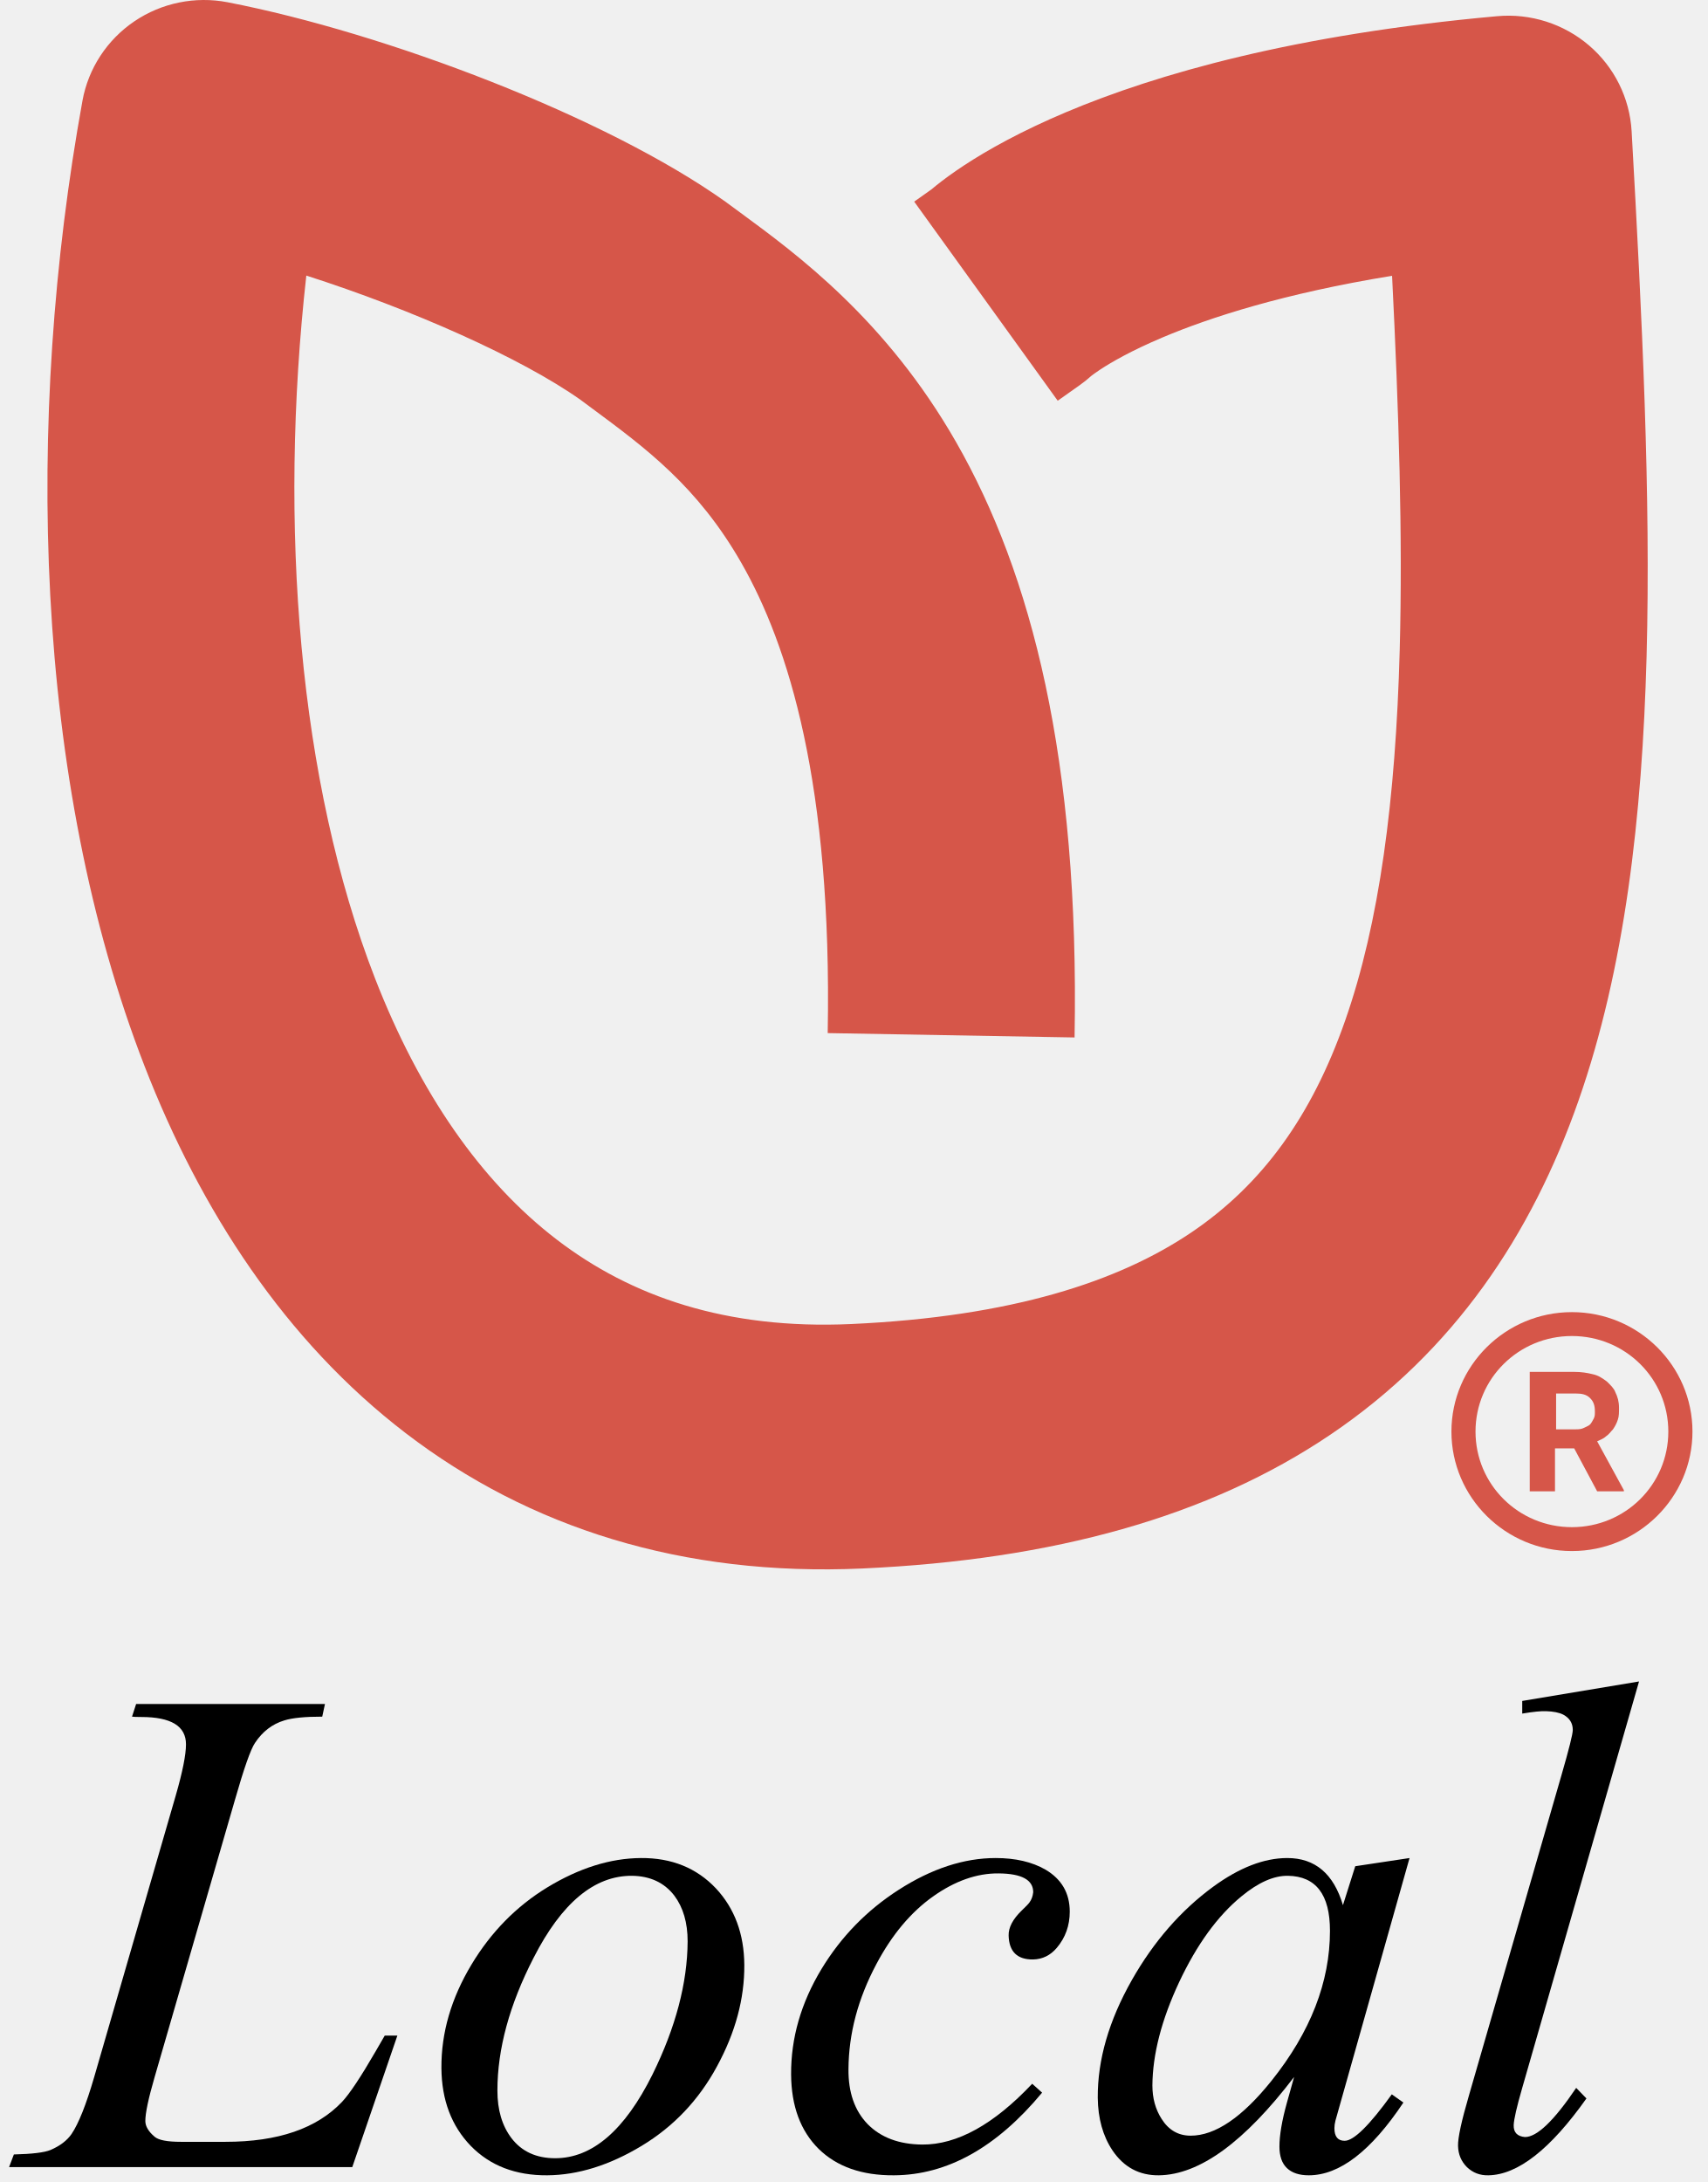
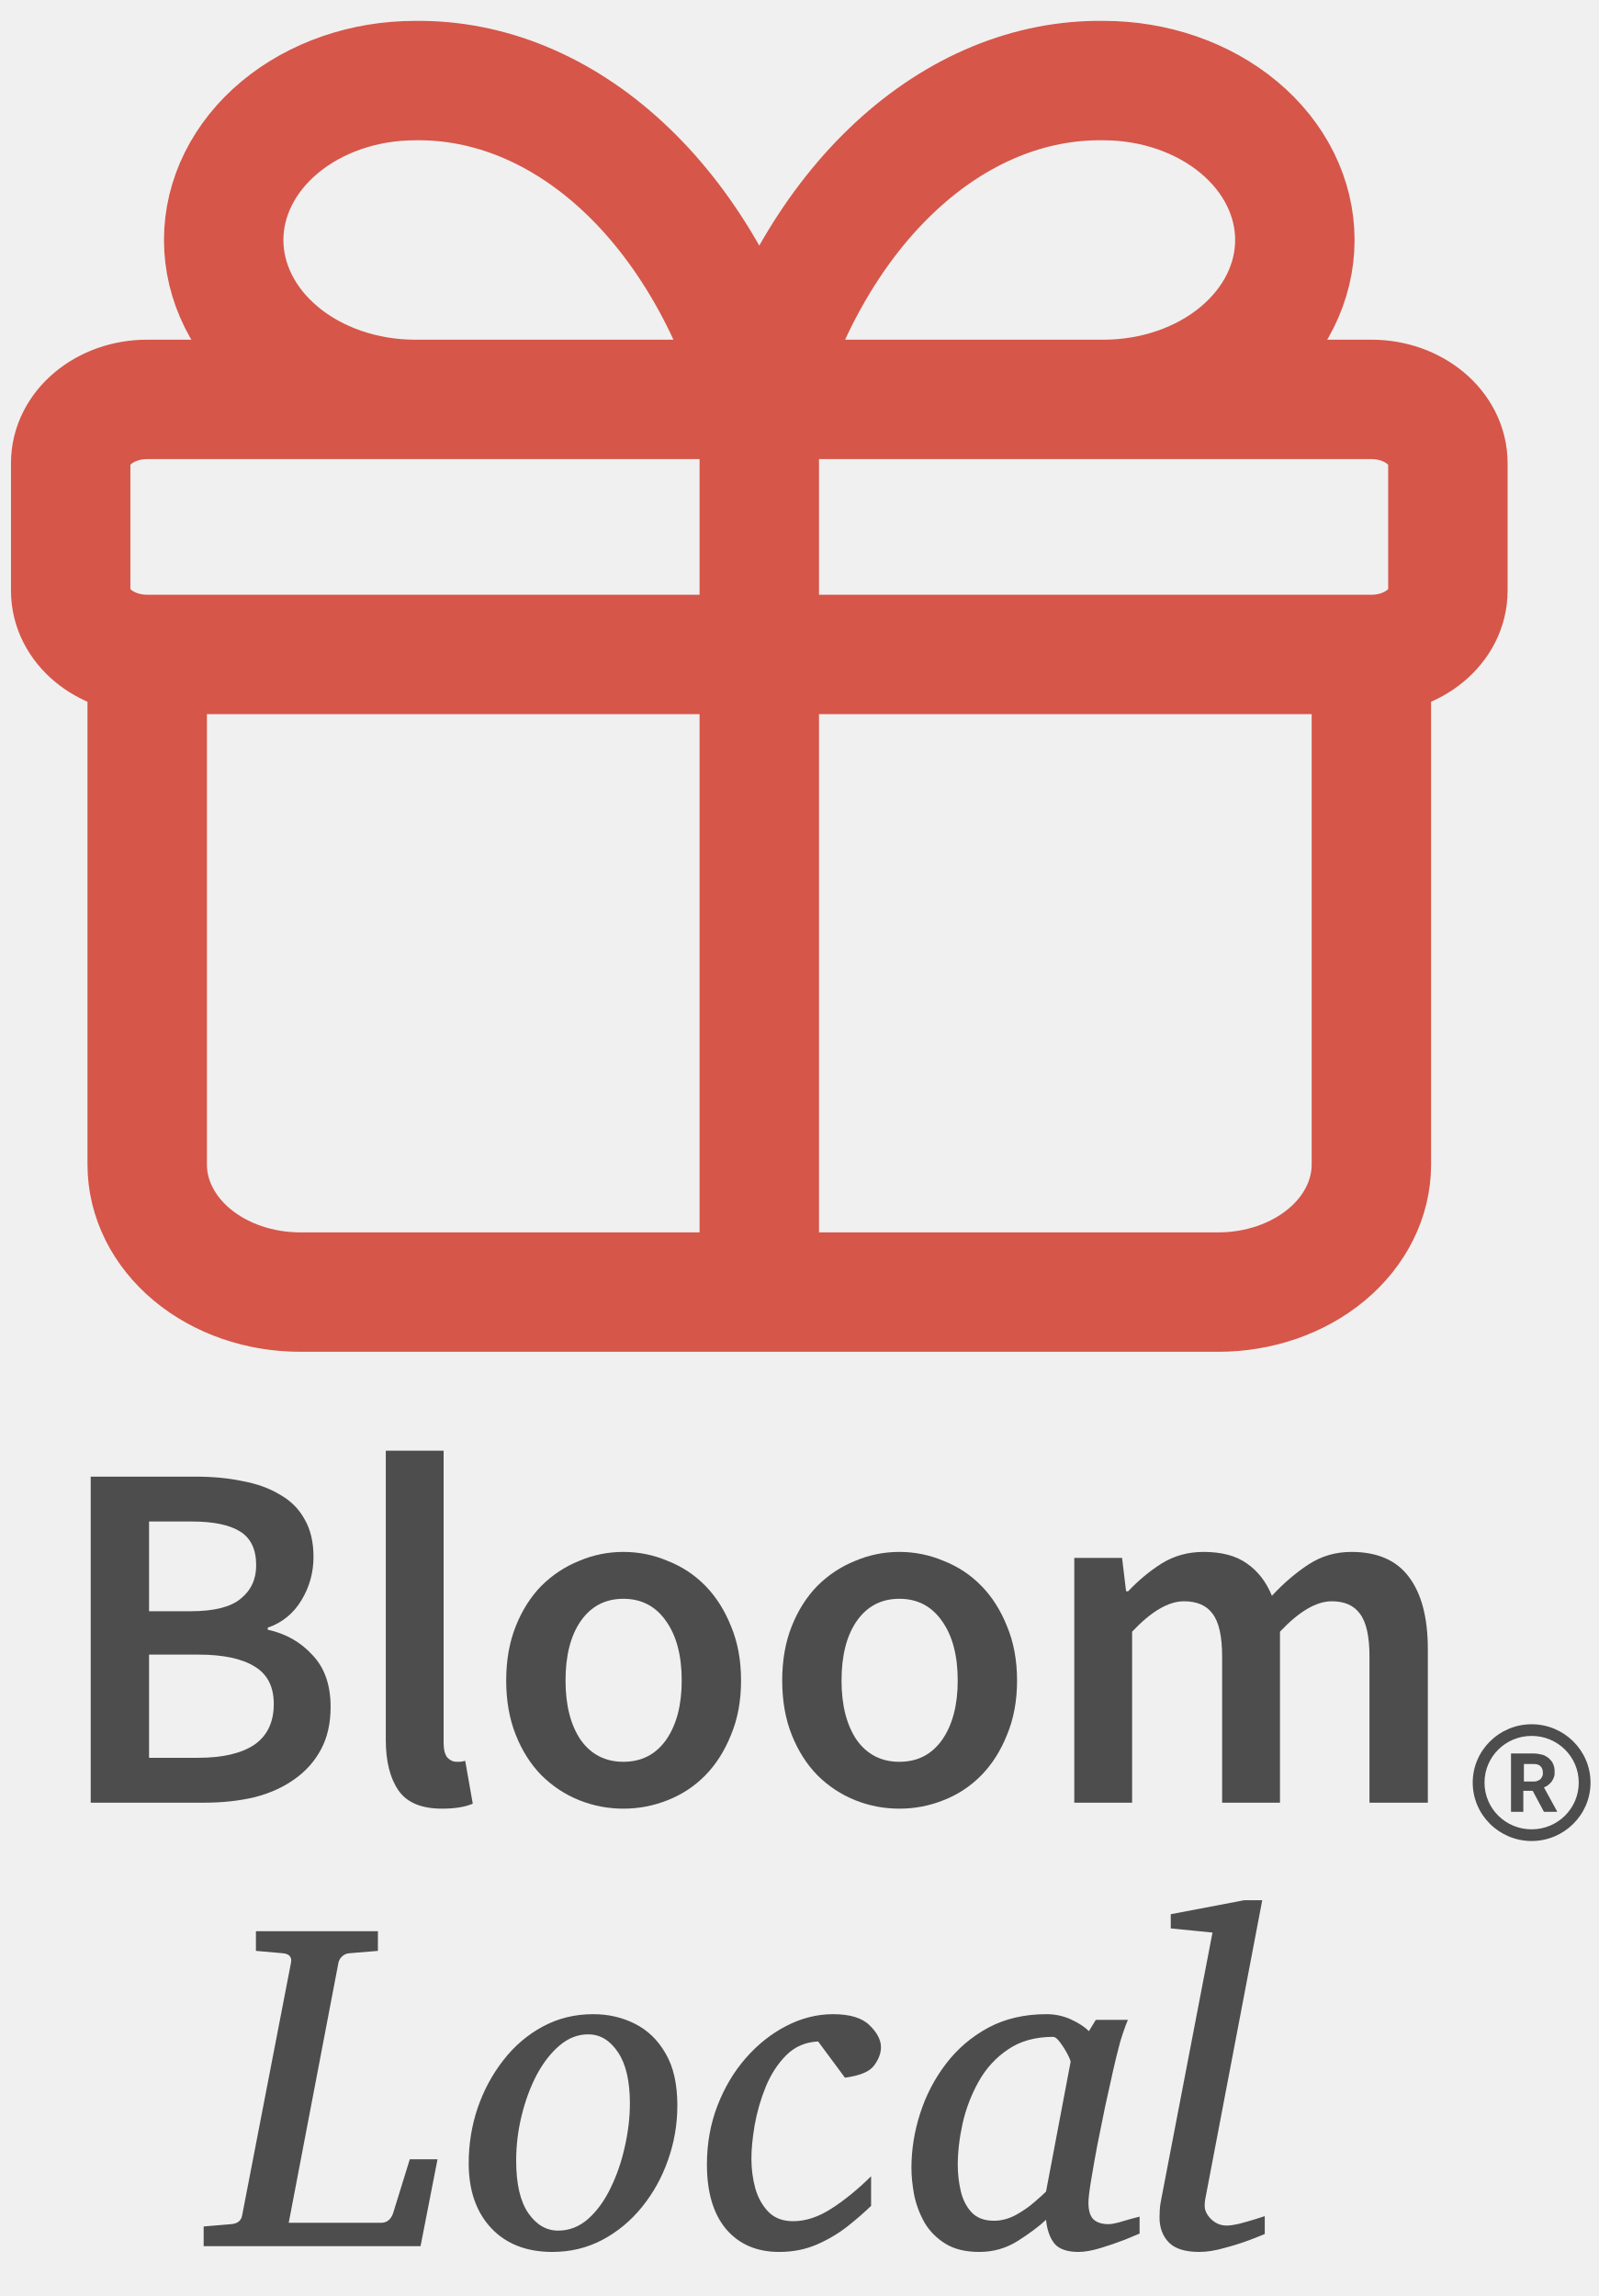
- <svg xmlns="http://www.w3.org/2000/svg" width="108" height="138" viewBox="0 0 108 138" fill="none">
-   <path fill-rule="evenodd" clip-rule="evenodd" d="M8.494 1.351C10.219 0.181 12.349 -0.254 14.401 0.144C24.389 2.08 38.336 7.382 45.894 12.764C45.937 12.795 45.98 12.826 46.019 12.857C46.28 13.05 46.552 13.25 46.841 13.461C50.403 16.078 56.03 20.206 60.465 27.95C65.235 36.278 68.28 48.03 67.964 65.614L52.35 65.338C52.635 49.588 49.87 40.805 46.883 35.591C44.115 30.757 40.848 28.343 37.382 25.781C37.164 25.618 36.943 25.454 36.721 25.29C32.983 22.646 26.071 19.576 19.374 17.429C17.61 33.229 18.883 49.431 23.719 61.876C26.542 69.13 30.42 74.728 35.221 78.403C39.902 81.985 45.906 84.099 53.838 83.738C64.004 83.274 70.756 81.049 75.355 77.941C79.856 74.9 82.975 70.56 85.082 64.534C87.243 58.359 88.271 50.59 88.528 41.111C88.722 33.916 88.473 26.026 88.045 17.442C81.196 18.56 76.535 20.073 73.552 21.331C71.535 22.182 70.273 22.921 69.608 23.358C69.277 23.574 69.09 23.718 69.028 23.767C68.798 23.976 68.556 24.171 68.299 24.352L66.898 25.344L57.821 12.752L58.9 11.987C58.997 11.904 59.106 11.815 59.227 11.719C59.667 11.368 60.247 10.937 60.987 10.452C62.466 9.481 64.573 8.299 67.435 7.091C73.167 4.674 81.885 2.177 94.692 1.024C96.798 0.834 98.897 1.501 100.501 2.873C102.105 4.244 103.075 6.202 103.196 8.298C103.861 20.09 104.414 31.347 104.142 41.526C103.865 51.675 102.759 61.257 99.839 69.603C96.868 78.099 91.962 85.452 84.155 90.727C76.445 95.935 66.606 98.649 54.554 99.198C43.145 99.718 33.45 96.604 25.674 90.65C18.015 84.788 12.684 76.54 9.148 67.439C2.124 49.374 1.567 26.477 5.216 6.369C5.586 4.329 6.769 2.521 8.494 1.351Z" fill="#D65649" />
-   <path d="M99.419 82.985C95.218 82.985 91.799 86.376 91.799 90.54C91.799 94.704 95.218 98.096 99.419 98.096C103.621 98.096 107.044 94.704 107.044 90.54C107.044 86.376 103.621 82.985 99.419 82.985ZM99.419 84.496C102.795 84.496 105.517 87.193 105.517 90.54C105.517 93.888 102.795 96.585 99.419 96.585C96.044 96.585 93.322 93.888 93.322 90.54C93.322 87.193 96.044 84.496 99.419 84.496ZM96.752 86.762V94.319H98.349V91.603H99.564L101.016 94.319H102.706V94.248L101.016 91.155C101.168 91.079 101.409 90.999 101.565 90.848C101.791 90.695 101.865 90.55 102.017 90.399C102.168 90.173 102.25 90.012 102.324 89.785C102.402 89.56 102.398 89.332 102.398 89.03C102.398 88.652 102.313 88.34 102.161 88.038C102.083 87.812 101.865 87.603 101.635 87.377C101.331 87.151 101.086 86.98 100.704 86.905C100.401 86.828 100.019 86.764 99.564 86.764L96.752 86.762ZM98.419 88.132H99.657C100.039 88.132 100.335 88.188 100.564 88.417C100.79 88.643 100.872 88.889 100.872 89.266C100.872 89.419 100.88 89.564 100.802 89.715C100.724 89.868 100.638 90.017 100.564 90.093C100.486 90.169 100.334 90.231 100.183 90.304C100.031 90.381 99.887 90.398 99.657 90.398H98.419V88.132Z" fill="#D65649" />
-   <path d="M22.281 137.057H0.575L0.877 136.258C2.029 136.23 2.799 136.136 3.188 135.978C3.793 135.718 4.239 135.38 4.527 134.962C4.974 134.3 5.449 133.105 5.953 131.377L11.115 113.558C11.547 112.061 11.763 110.981 11.763 110.319C11.763 109.167 10.82 108.591 8.933 108.591C8.645 108.591 8.451 108.584 8.35 108.569L8.609 107.77H20.553L20.381 108.569C19.286 108.569 18.487 108.648 17.983 108.807C17.22 109.037 16.601 109.512 16.126 110.232C15.852 110.635 15.427 111.845 14.851 113.861L9.776 131.377C9.387 132.716 9.192 133.638 9.192 134.142C9.192 134.473 9.387 134.804 9.776 135.135C10.02 135.351 10.575 135.459 11.439 135.459H14.268C17.58 135.459 20.035 134.617 21.633 132.932C22.108 132.428 22.821 131.355 23.771 129.714L24.333 128.742H25.132L22.281 137.057Z" fill="black" />
-   <path d="M47.076 124.271C47.09 126.402 46.515 128.54 45.348 130.686C44.196 132.817 42.605 134.494 40.575 135.718C38.545 136.942 36.558 137.561 34.614 137.576C32.612 137.59 31 136.971 29.776 135.718C28.552 134.451 27.933 132.81 27.918 130.794C27.904 128.562 28.538 126.381 29.819 124.25C31.057 122.191 32.656 120.563 34.614 119.368C36.63 118.144 38.602 117.525 40.532 117.511C42.476 117.496 44.059 118.137 45.283 119.433C46.464 120.7 47.062 122.313 47.076 124.271ZM43.491 122.781C43.491 121.6 43.21 120.635 42.648 119.887C42.015 119.066 41.122 118.648 39.97 118.634C37.594 118.62 35.521 120.347 33.75 123.818C32.224 126.784 31.46 129.584 31.46 132.219C31.46 133.443 31.756 134.444 32.346 135.222C32.994 136.071 33.916 136.496 35.111 136.496C37.458 136.496 39.51 134.732 41.266 131.204C42.735 128.224 43.476 125.416 43.491 122.781Z" fill="black" />
-   <path d="M65.91 132.349C63.03 135.819 59.906 137.561 56.536 137.576C54.52 137.59 52.937 137.036 51.785 135.913C50.633 134.775 50.05 133.206 50.035 131.204C50.021 128.9 50.661 126.676 51.957 124.53C53.196 122.486 54.823 120.815 56.839 119.52C58.926 118.18 60.971 117.511 62.973 117.511C64.225 117.511 65.276 117.756 66.126 118.245C67.148 118.85 67.659 119.736 67.659 120.902C67.659 121.78 67.386 122.543 66.839 123.191C66.436 123.666 65.939 123.911 65.348 123.926C64.341 123.94 63.822 123.436 63.793 122.414C63.779 121.91 64.052 121.384 64.614 120.837C64.888 120.578 65.053 120.405 65.111 120.319C65.24 120.146 65.32 119.93 65.348 119.671C65.348 118.893 64.621 118.497 63.167 118.483C61.785 118.468 60.395 118.958 58.998 119.951C57.602 120.945 56.414 122.363 55.435 124.206C54.268 126.395 53.678 128.612 53.664 130.859C53.649 132.327 54.052 133.487 54.873 134.336C55.708 135.186 56.86 135.618 58.329 135.632C60.532 135.646 62.85 134.365 65.284 131.787L65.91 132.349Z" fill="black" />
-   <path d="M89.15 117.511L84.463 134.12C84.42 134.293 84.398 134.451 84.398 134.595C84.398 135.128 84.614 135.394 85.046 135.394C85.622 135.394 86.616 134.415 88.027 132.457L88.761 132.975C86.716 136.042 84.722 137.576 82.778 137.576C82.174 137.576 81.713 137.425 81.396 137.122C81.079 136.82 80.921 136.366 80.921 135.762C80.921 135.042 81.079 134.113 81.396 132.975L81.85 131.355C78.711 135.474 75.86 137.547 73.297 137.576C72.058 137.59 71.079 137.065 70.359 135.999C69.754 135.092 69.445 133.983 69.43 132.673C69.416 130.268 70.136 127.785 71.59 125.222C72.973 122.788 74.686 120.823 76.731 119.325C78.387 118.116 79.949 117.511 81.418 117.511C83.174 117.511 84.348 118.504 84.938 120.491L85.716 118.029L89.15 117.511ZM81.461 118.634C80.568 118.62 79.589 119.052 78.523 119.93C77.011 121.168 75.694 122.982 74.571 125.373C73.462 127.749 72.901 129.923 72.886 131.895C72.886 132.702 73.081 133.407 73.469 134.012C73.916 134.718 74.528 135.07 75.305 135.07C76.86 135.07 78.567 133.911 80.424 131.593C82.886 128.512 84.117 125.351 84.117 122.111C84.117 119.822 83.232 118.663 81.461 118.634Z" fill="black" />
-   <path d="M103.664 106.344L96.277 132.047C95.932 133.242 95.752 134.026 95.737 134.401C95.723 134.862 95.961 135.114 96.45 135.157C97.213 135.157 98.293 134.12 99.69 132.047L100.338 132.716C98.063 135.927 95.997 137.547 94.139 137.576C93.606 137.59 93.153 137.417 92.778 137.057C92.418 136.697 92.231 136.251 92.217 135.718C92.202 135.214 92.433 134.149 92.908 132.522L98.761 112.262C99.236 110.621 99.474 109.671 99.474 109.411C99.474 108.979 99.272 108.656 98.869 108.44C98.61 108.31 98.25 108.238 97.789 108.224C97.472 108.209 96.969 108.26 96.277 108.375V107.576L103.664 106.344Z" fill="black" />
+ <svg xmlns="http://www.w3.org/2000/svg" width="71" height="102" viewBox="0 0 71 102" fill="none">
+   <g clip-path="url(#clip0_6374_418)">
+     <path d="M4.03 80.084V65.6H8.699C9.46 65.6 10.152 65.666 10.778 65.799C11.418 65.917 11.969 66.117 12.43 66.397C12.907 66.663 13.272 67.025 13.524 67.482C13.793 67.94 13.927 68.501 13.927 69.165C13.927 69.859 13.749 70.501 13.391 71.092C13.034 71.683 12.534 72.089 11.894 72.31V72.399C12.698 72.576 13.361 72.952 13.883 73.528C14.419 74.089 14.687 74.857 14.687 75.831C14.687 76.555 14.546 77.182 14.262 77.714C13.979 78.245 13.585 78.688 13.078 79.043C12.586 79.397 11.998 79.663 11.314 79.84C10.628 80.002 9.883 80.084 9.08 80.084H4.03ZM6.622 71.579H8.476C9.504 71.579 10.242 71.395 10.688 71.026C11.149 70.656 11.38 70.162 11.38 69.542C11.38 68.833 11.143 68.331 10.665 68.036C10.19 67.74 9.474 67.593 8.521 67.593H6.622V71.579ZM6.622 78.09H8.811C9.883 78.09 10.711 77.898 11.291 77.515C11.872 77.116 12.162 76.511 12.162 75.699C12.162 74.931 11.879 74.377 11.314 74.037C10.747 73.683 9.913 73.506 8.811 73.506H6.622V78.09Z" fill="#4D4D4D" />
+     <path d="M19.639 80.35C18.716 80.35 18.068 80.076 17.695 79.53C17.323 78.984 17.138 78.238 17.138 77.293V64.448H19.707V77.426C19.707 77.737 19.766 77.958 19.884 78.091C20.003 78.209 20.131 78.268 20.264 78.268C20.324 78.268 20.376 78.268 20.421 78.268C20.481 78.268 20.562 78.253 20.666 78.224L21.002 80.128C20.66 80.276 20.205 80.35 19.639 80.35Z" fill="#4D4D4D" />
+     <path d="M27.692 80.35C27.008 80.35 26.353 80.224 25.727 79.973C25.102 79.722 24.543 79.353 24.051 78.866C23.575 78.379 23.194 77.781 22.912 77.072C22.629 76.363 22.487 75.558 22.487 74.658C22.487 73.757 22.629 72.953 22.912 72.244C23.194 71.535 23.575 70.937 24.051 70.45C24.543 69.963 25.102 69.594 25.727 69.343C26.353 69.077 27.008 68.944 27.692 68.944C28.378 68.944 29.033 69.077 29.659 69.343C30.299 69.594 30.858 69.963 31.335 70.45C31.811 70.937 32.19 71.535 32.474 72.244C32.772 72.953 32.92 73.757 32.92 74.658C32.92 75.558 32.772 76.363 32.474 77.072C32.19 77.781 31.811 78.379 31.335 78.866C30.858 79.353 30.299 79.722 29.659 79.973C29.033 80.224 28.378 80.35 27.692 80.35ZM27.692 78.268C28.497 78.268 29.131 77.943 29.592 77.293C30.053 76.629 30.284 75.751 30.284 74.658C30.284 73.551 30.053 72.672 29.592 72.022C29.131 71.358 28.497 71.026 27.692 71.026C26.889 71.026 26.255 71.358 25.794 72.022C25.346 72.672 25.123 73.551 25.123 74.658C25.123 75.751 25.346 76.629 25.794 77.293C26.255 77.943 26.889 78.268 27.692 78.268Z" fill="#4D4D4D" />
+     <path d="M39.953 80.35C39.267 80.35 38.612 80.224 37.987 79.973C37.361 79.722 36.803 79.353 36.312 78.866C35.835 78.379 35.455 77.781 35.172 77.072C34.89 76.363 34.748 75.558 34.748 74.658C34.748 73.757 34.89 72.953 35.172 72.244C35.455 71.535 35.835 70.937 36.312 70.45C36.803 69.963 37.361 69.594 37.987 69.343C38.612 69.077 39.267 68.944 39.953 68.944C40.637 68.944 41.294 69.077 41.919 69.343C42.559 69.594 43.118 69.963 43.594 70.45C44.071 70.937 44.451 71.535 44.734 72.244C45.031 72.953 45.181 73.757 45.181 74.658C45.181 75.558 45.031 76.363 44.734 77.072C44.451 77.781 44.071 78.379 43.594 78.866C43.118 79.353 42.559 79.722 41.919 79.973C41.294 80.224 40.637 80.35 39.953 80.35ZM39.953 78.268C40.758 78.268 41.39 77.943 41.852 77.293C42.313 76.629 42.545 75.751 42.545 74.658C42.545 73.551 42.313 72.672 41.852 72.022C41.39 71.358 40.758 71.026 39.953 71.026C39.148 71.026 38.516 71.358 38.054 72.022C37.607 72.672 37.384 73.551 37.384 74.658C37.384 75.751 37.607 76.629 38.054 77.293C38.516 77.943 39.148 78.268 39.953 78.268Z" fill="#4D4D4D" />
+     <path d="M47.723 80.084V69.21H49.846L50.025 70.694H50.114C50.576 70.207 51.074 69.793 51.61 69.454C52.162 69.114 52.78 68.944 53.464 68.944C54.269 68.944 54.909 69.114 55.386 69.454C55.878 69.793 56.25 70.273 56.502 70.893C57.024 70.332 57.568 69.867 58.134 69.498C58.7 69.129 59.332 68.944 60.032 68.944C61.194 68.944 62.051 69.321 62.602 70.074C63.152 70.812 63.429 71.875 63.429 73.263V80.084H60.837V73.595C60.837 72.694 60.695 72.059 60.412 71.69C60.145 71.321 59.728 71.137 59.161 71.137C58.477 71.137 57.709 71.587 56.861 72.488V80.084H54.291V73.595C54.291 72.694 54.15 72.059 53.866 71.69C53.599 71.321 53.174 71.137 52.594 71.137C51.908 71.137 51.141 71.587 50.292 72.488V80.084H47.723Z" fill="#4D4D4D" />
+     <path d="M68.04 76.6C66.598 76.6 65.423 77.764 65.423 79.193C65.423 80.623 66.598 81.787 68.04 81.787C69.481 81.787 70.656 80.623 70.656 79.193C70.656 77.764 69.481 76.6 68.04 76.6ZM68.04 77.118C69.199 77.118 70.133 78.044 70.133 79.193C70.133 80.343 69.199 81.268 68.04 81.268C66.881 81.268 65.947 80.343 65.947 79.193C65.947 78.044 66.881 77.118 68.04 77.118ZM67.124 77.897V80.49H67.671V79.558H68.088L68.587 80.49H69.168V80.466L68.587 79.404C68.64 79.378 68.723 79.351 68.775 79.299C68.854 79.247 68.878 79.197 68.93 79.145C68.984 79.067 69.01 79.012 69.037 78.934C69.064 78.857 69.061 78.778 69.061 78.675C69.061 78.545 69.032 78.438 68.98 78.334C68.953 78.257 68.878 78.185 68.801 78.108C68.695 78.03 68.612 77.971 68.481 77.945C68.377 77.919 68.246 77.897 68.088 77.897L67.124 77.897ZM67.697 78.367H68.121C68.252 78.367 68.354 78.386 68.432 78.464C68.51 78.542 68.539 78.626 68.539 78.756C68.539 78.809 68.54 78.858 68.513 78.91C68.488 78.963 68.458 79.014 68.432 79.04C68.406 79.066 68.354 79.087 68.301 79.112C68.249 79.139 68.2 79.145 68.121 79.145H67.697V78.367Z" fill="#4D4D4D" />
+     <path d="M19.436 95.927L18.682 99.787H9.047V98.911L10.259 98.809C10.551 98.789 10.717 98.657 10.758 98.412L12.928 87.188C12.975 86.93 12.843 86.791 12.53 86.77L11.369 86.668V85.793H16.788V86.668L15.556 86.77C15.406 86.777 15.287 86.825 15.199 86.913C15.111 86.994 15.056 87.086 15.036 87.188L12.826 98.748H16.93C17.182 98.748 17.358 98.609 17.46 98.331L18.204 95.927H19.436ZM30.09 93.533C30.09 94.375 29.951 95.187 29.672 95.968C29.401 96.742 29.014 97.438 28.511 98.056C28.016 98.667 27.428 99.152 26.749 99.512C26.077 99.865 25.34 100.042 24.539 100.042C23.391 100.042 22.485 99.689 21.82 98.983C21.154 98.27 20.821 97.309 20.821 96.1C20.821 95.251 20.954 94.433 21.219 93.645C21.49 92.858 21.87 92.152 22.359 91.527C22.848 90.895 23.432 90.396 24.111 90.03C24.79 89.663 25.537 89.48 26.352 89.48C27.024 89.48 27.642 89.622 28.206 89.907C28.776 90.193 29.231 90.634 29.571 91.231C29.917 91.822 30.09 92.59 30.09 93.533ZM27.982 93.442C27.982 92.45 27.805 91.693 27.452 91.17C27.099 90.641 26.657 90.376 26.128 90.376C25.673 90.376 25.252 90.539 24.865 90.865C24.478 91.191 24.138 91.625 23.846 92.169C23.561 92.712 23.337 93.316 23.174 93.982C23.011 94.64 22.93 95.309 22.93 95.988C22.93 97.02 23.11 97.798 23.47 98.32C23.829 98.837 24.271 99.095 24.794 99.095C25.289 99.095 25.734 98.921 26.128 98.575C26.522 98.222 26.855 97.764 27.126 97.2C27.404 96.63 27.615 96.015 27.758 95.357C27.907 94.698 27.982 94.06 27.982 93.442ZM39.135 90.946C39.135 91.218 39.033 91.49 38.829 91.761C38.632 92.033 38.201 92.213 37.535 92.301L36.344 90.692C35.78 90.719 35.308 90.923 34.928 91.303C34.548 91.683 34.242 92.155 34.011 92.719C33.787 93.275 33.624 93.842 33.523 94.419C33.427 94.99 33.38 95.486 33.38 95.907C33.38 96.355 33.438 96.793 33.553 97.221C33.675 97.641 33.872 97.991 34.144 98.27C34.415 98.541 34.779 98.677 35.234 98.677C35.79 98.677 36.357 98.49 36.935 98.117C37.519 97.743 38.106 97.265 38.697 96.681V97.995C38.411 98.273 38.069 98.572 37.668 98.891C37.267 99.21 36.812 99.482 36.303 99.706C35.794 99.93 35.23 100.042 34.612 100.042C33.621 100.042 32.837 99.706 32.26 99.034C31.689 98.355 31.404 97.397 31.404 96.161C31.404 95.224 31.56 94.352 31.872 93.544C32.185 92.736 32.606 92.029 33.135 91.425C33.672 90.814 34.273 90.339 34.938 89.999C35.611 89.653 36.3 89.48 37.006 89.48C37.76 89.48 38.303 89.646 38.636 89.979C38.968 90.305 39.135 90.627 39.135 90.946ZM50.624 99.227C50.515 99.275 50.294 99.366 49.962 99.502C49.629 99.631 49.273 99.753 48.892 99.869C48.512 99.984 48.186 100.042 47.914 100.042C47.412 100.042 47.055 99.92 46.845 99.675C46.641 99.424 46.516 99.071 46.468 98.616C46.156 98.908 45.738 99.22 45.215 99.553C44.699 99.879 44.129 100.042 43.504 100.042C42.893 100.042 42.391 99.92 41.997 99.675C41.603 99.431 41.294 99.118 41.07 98.738C40.852 98.351 40.7 97.944 40.611 97.516C40.53 97.081 40.489 96.677 40.489 96.304C40.489 95.496 40.618 94.691 40.876 93.89C41.134 93.082 41.518 92.345 42.027 91.68C42.536 91.014 43.161 90.481 43.901 90.081C44.648 89.68 45.511 89.48 46.489 89.48C46.876 89.48 47.239 89.558 47.578 89.714C47.918 89.87 48.183 90.043 48.373 90.233L48.678 89.734H50.104C50.036 89.891 49.958 90.101 49.87 90.366C49.782 90.631 49.727 90.817 49.707 90.926C49.646 91.143 49.561 91.49 49.452 91.965C49.344 92.44 49.225 92.977 49.096 93.574C48.974 94.165 48.855 94.752 48.739 95.336C48.631 95.92 48.539 96.44 48.464 96.895C48.39 97.35 48.352 97.669 48.352 97.852C48.352 98.212 48.431 98.463 48.587 98.606C48.743 98.742 48.964 98.809 49.249 98.809C49.344 98.809 49.486 98.786 49.676 98.738C49.867 98.684 50.053 98.629 50.237 98.575C50.427 98.521 50.556 98.487 50.624 98.473V99.227ZM47.558 91.608C47.565 91.561 47.521 91.445 47.425 91.262C47.33 91.079 47.222 90.906 47.1 90.743C46.977 90.573 46.872 90.488 46.784 90.488C45.989 90.488 45.321 90.675 44.777 91.048C44.234 91.415 43.8 91.89 43.474 92.474C43.148 93.058 42.91 93.679 42.761 94.338C42.618 94.99 42.547 95.604 42.547 96.182C42.547 96.569 42.591 96.952 42.679 97.333C42.767 97.713 42.927 98.029 43.158 98.28C43.395 98.531 43.728 98.657 44.156 98.657C44.482 98.657 44.804 98.572 45.124 98.402C45.443 98.225 45.721 98.032 45.959 97.822C46.203 97.611 46.373 97.458 46.468 97.363L47.558 91.608ZM56.185 99.247C56.076 99.295 55.852 99.383 55.513 99.512C55.173 99.641 54.796 99.76 54.382 99.869C53.975 99.984 53.608 100.042 53.282 100.042C52.644 100.042 52.189 99.899 51.917 99.614C51.646 99.329 51.51 98.962 51.51 98.514C51.51 98.412 51.513 98.3 51.52 98.178C51.527 98.049 51.544 97.916 51.571 97.781L53.863 85.854L52.009 85.67V85.039L55.268 84.418H56.073L53.537 97.72C53.523 97.794 53.516 97.886 53.516 97.995C53.516 98.198 53.611 98.395 53.801 98.585C53.998 98.775 54.229 98.871 54.494 98.871C54.63 98.871 54.817 98.843 55.054 98.789C55.292 98.728 55.52 98.663 55.737 98.596C55.961 98.528 56.11 98.48 56.185 98.453V99.247Z" fill="#4D4D4D" />
+     <path d="M33.73 17.743V57.401M33.73 17.743C32.5 13.521 30.383 9.911 27.655 7.385C24.927 4.858 21.713 3.532 18.435 3.58C16.181 3.58 14.02 4.326 12.426 5.654C10.833 6.982 9.937 8.783 9.937 10.662C9.937 12.54 10.833 14.341 12.426 15.669C14.02 16.997 16.181 17.743 18.435 17.743M33.73 17.743C34.959 13.521 37.076 9.911 39.804 7.385C42.533 4.858 45.746 3.532 49.025 3.58C51.278 3.58 53.44 4.326 55.033 5.654C56.627 6.982 57.522 8.783 57.522 10.662C57.522 12.54 56.627 14.341 55.033 15.669C53.44 16.997 51.278 17.743 49.025 17.743M60.921 29.074V51.736C60.921 53.238 60.205 54.679 58.93 55.742C57.655 56.804 55.926 57.401 54.123 57.401H13.336C11.533 57.401 9.804 56.804 8.53 55.742C7.255 54.679 6.539 53.238 6.539 51.736V29.074M60.921 29.074C62.798 29.074 64.32 27.806 64.32 26.241V20.576C64.32 19.012 62.798 17.743 60.921 17.743H6.539C4.661 17.743 3.14 19.012 3.14 20.576V26.241C3.14 27.806 4.661 29.074 6.539 29.074M60.921 29.074H6.539" stroke="#D65649" stroke-width="5.305" stroke-linecap="round" stroke-linejoin="round" />
+   </g>
+   <defs>
+     <clipPath id="clip0_6374_418">
+       <rect width="71" height="101.787" fill="white" />
+     </clipPath>
+   </defs>
</svg>
